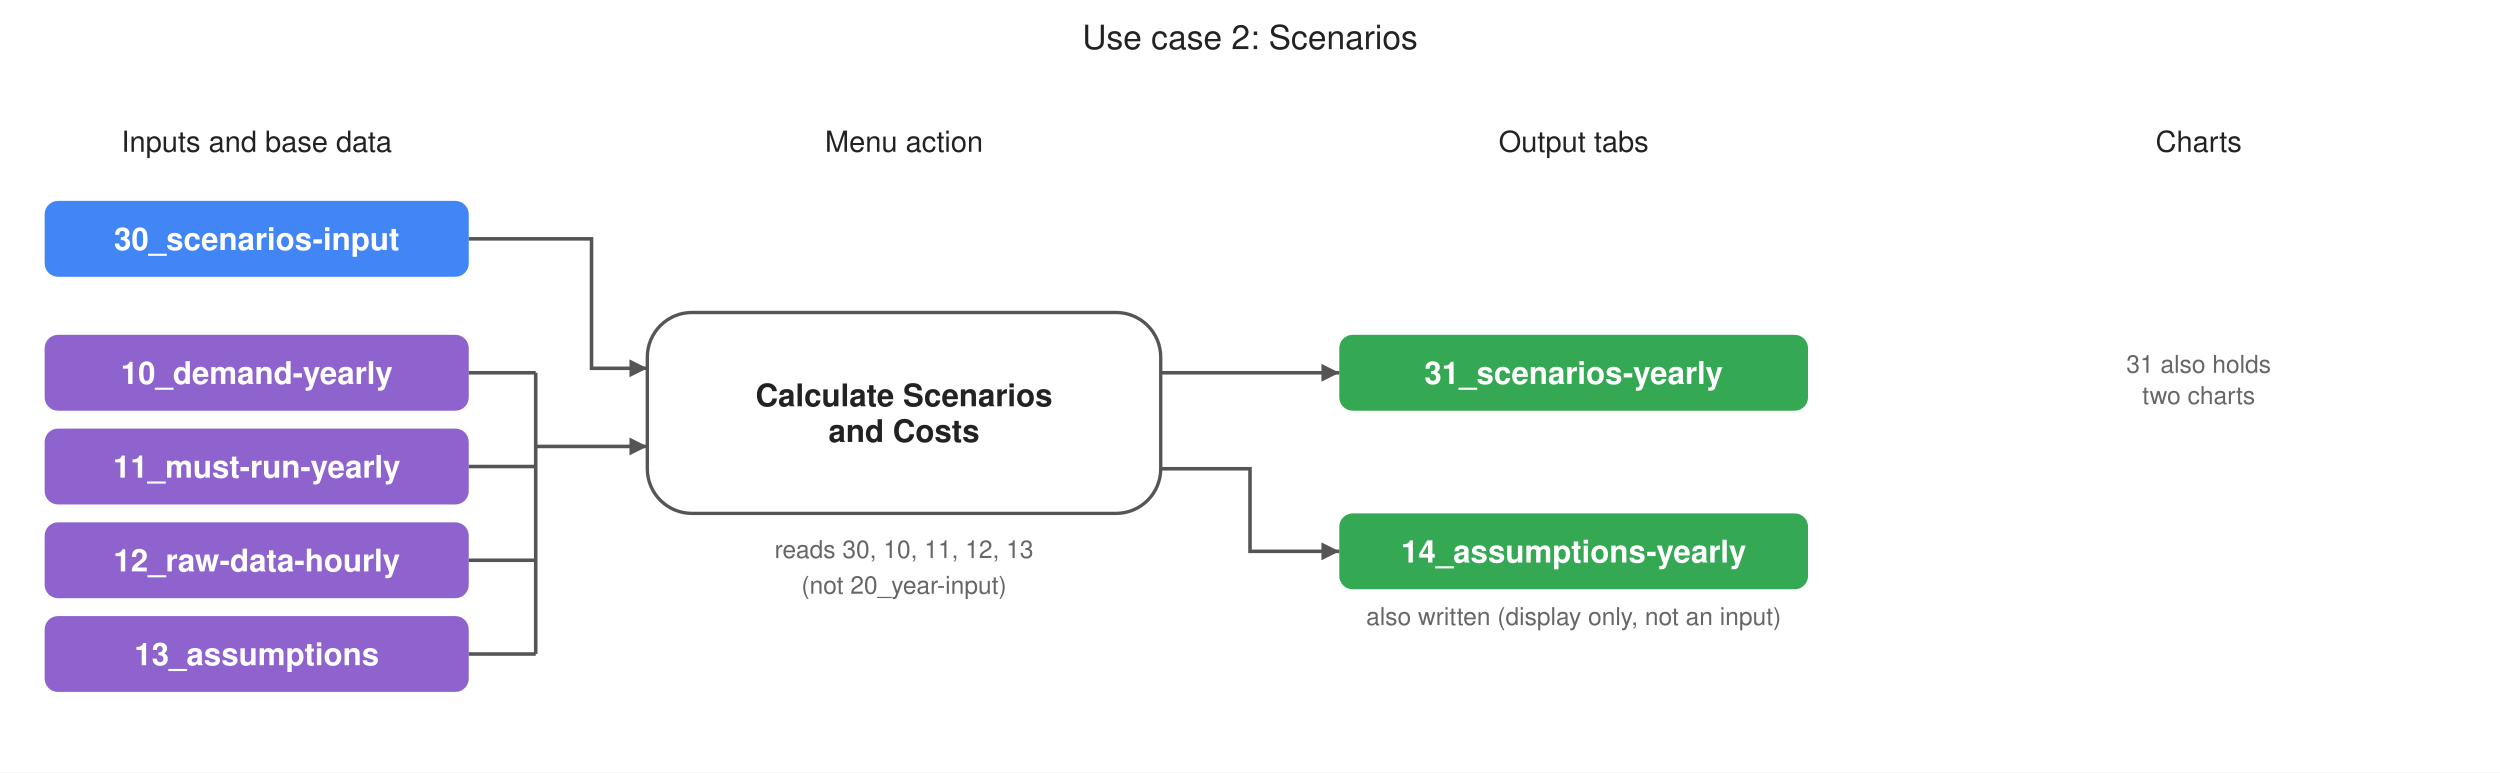
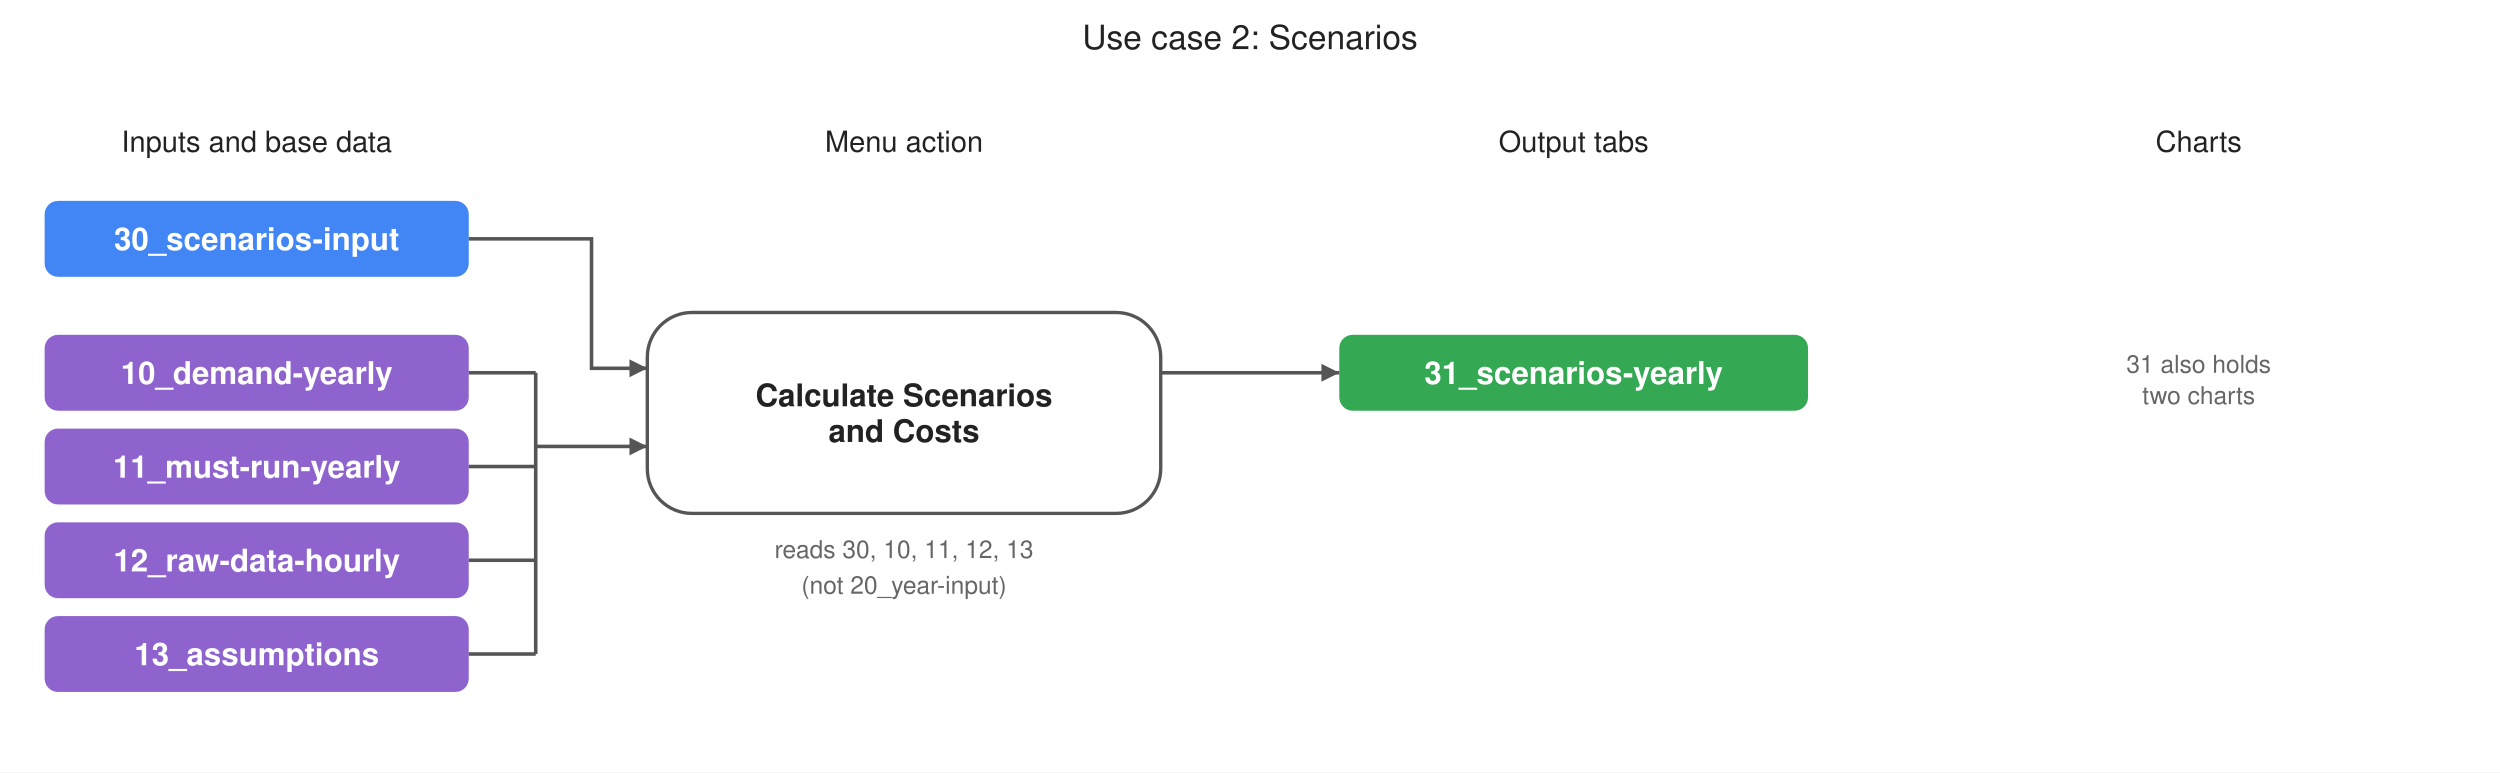
<svg xmlns="http://www.w3.org/2000/svg" width="1120" height="346" viewBox="0 0 1120 346" font-family="Helvetica, Arial, sans-serif">
  <rect width="100%" height="100%" fill="#fff" />
  <g transform="translate(0,40)">
    <text x="560" y="-18" text-anchor="middle" fill="#222" font-size="15">Use case 2: Scenarios</text>
    <text x="115" y="28" text-anchor="middle" fill="#222" font-size="13">Inputs and base data</text>
    <text x="405" y="28" text-anchor="middle" fill="#222" font-size="13">Menu action</text>
    <text x="705" y="28" text-anchor="middle" fill="#222" font-size="13">Output tabs</text>
    <text x="985" y="28" text-anchor="middle" fill="#222" font-size="13">Charts</text>
    <rect x="20" y="50" width="190" height="34" rx="6" fill="#4285f4" />
    <text x="115.0" y="72.0" text-anchor="middle" fill="#fff" font-size="14" font-weight="600">30_scenarios-input</text>
    <rect x="20" y="110" width="190" height="34" rx="6" fill="#8e63ce" />
    <text x="115.0" y="132.0" text-anchor="middle" fill="#fff" font-size="14" font-weight="600">10_demand-yearly</text>
    <rect x="20" y="152" width="190" height="34" rx="6" fill="#8e63ce" />
    <text x="115.0" y="174.0" text-anchor="middle" fill="#fff" font-size="14" font-weight="600">11_must-run-yearly</text>
    <rect x="20" y="194" width="190" height="34" rx="6" fill="#8e63ce" />
    <text x="115.0" y="216.0" text-anchor="middle" fill="#fff" font-size="14" font-weight="600">12_raw-data-hourly</text>
    <rect x="20" y="236" width="190" height="34" rx="6" fill="#8e63ce" />
    <text x="115.0" y="258.0" text-anchor="middle" fill="#fff" font-size="14" font-weight="600">13_assumptions</text>
    <rect x="290" y="100" width="230" height="90" rx="20" fill="#fff" stroke="#555" stroke-width="1.5" />
    <text x="405.0" y="142.0" text-anchor="middle" fill="#222" font-size="14" font-weight="600">Calculate Scenarios</text>
    <text x="405.0" y="158.0" text-anchor="middle" fill="#222" font-size="14" font-weight="600">and Costs</text>
    <text x="405" y="210" text-anchor="middle" fill="#666" font-size="11">reads 30, 10, 11, 12, 13</text>
    <text x="405" y="226" text-anchor="middle" fill="#666" font-size="11">(not 20_year-input)</text>
    <path d="M210,67 H265 V125 H290" fill="none" stroke="#555" stroke-width="1.6" />
    <polygon points="290.0,125.0 282.0,121.0 282.0,129.0" fill="#555" />
    <path d="M210,127 H240" fill="none" stroke="#555" stroke-width="1.6" />
    <path d="M210,169 H240" fill="none" stroke="#555" stroke-width="1.6" />
    <path d="M210,211 H240" fill="none" stroke="#555" stroke-width="1.6" />
    <path d="M210,253 H240" fill="none" stroke="#555" stroke-width="1.6" />
    <path d="M240,127 V253" fill="none" stroke="#555" stroke-width="1.6" />
    <path d="M240,160 H290" fill="none" stroke="#555" stroke-width="1.6" />
    <polygon points="290.0,160.0 282.0,156.0 282.0,164.0" fill="#555" />
    <rect x="600" y="110" width="210" height="34" rx="6" fill="#34a853" />
    <text x="705.0" y="132.0" text-anchor="middle" fill="#fff" font-size="14" font-weight="600">31_scenarios-yearly</text>
-     <rect x="600" y="190" width="210" height="34" rx="6" fill="#34a853" />
-     <text x="705.0" y="212.0" text-anchor="middle" fill="#fff" font-size="14" font-weight="600">14_assumptions-yearly</text>
-     <text x="705" y="240" text-anchor="middle" fill="#666" font-size="11">also written (display only, not an input)</text>
    <path d="M520,127 H600" fill="none" stroke="#555" stroke-width="1.6" />
    <polygon points="600.0,127.0 592.0,123.0 592.0,131.0" fill="#555" />
-     <path d="M520,170 H560 V207 H600" fill="none" stroke="#555" stroke-width="1.6" />
-     <polygon points="600.0,207.0 592.0,203.0 592.0,211.0" fill="#555" />
    <text x="985" y="127" text-anchor="middle" fill="#666" font-size="11">31 also holds</text>
    <text x="985" y="141" text-anchor="middle" fill="#666" font-size="11">two charts</text>
  </g>
</svg>
